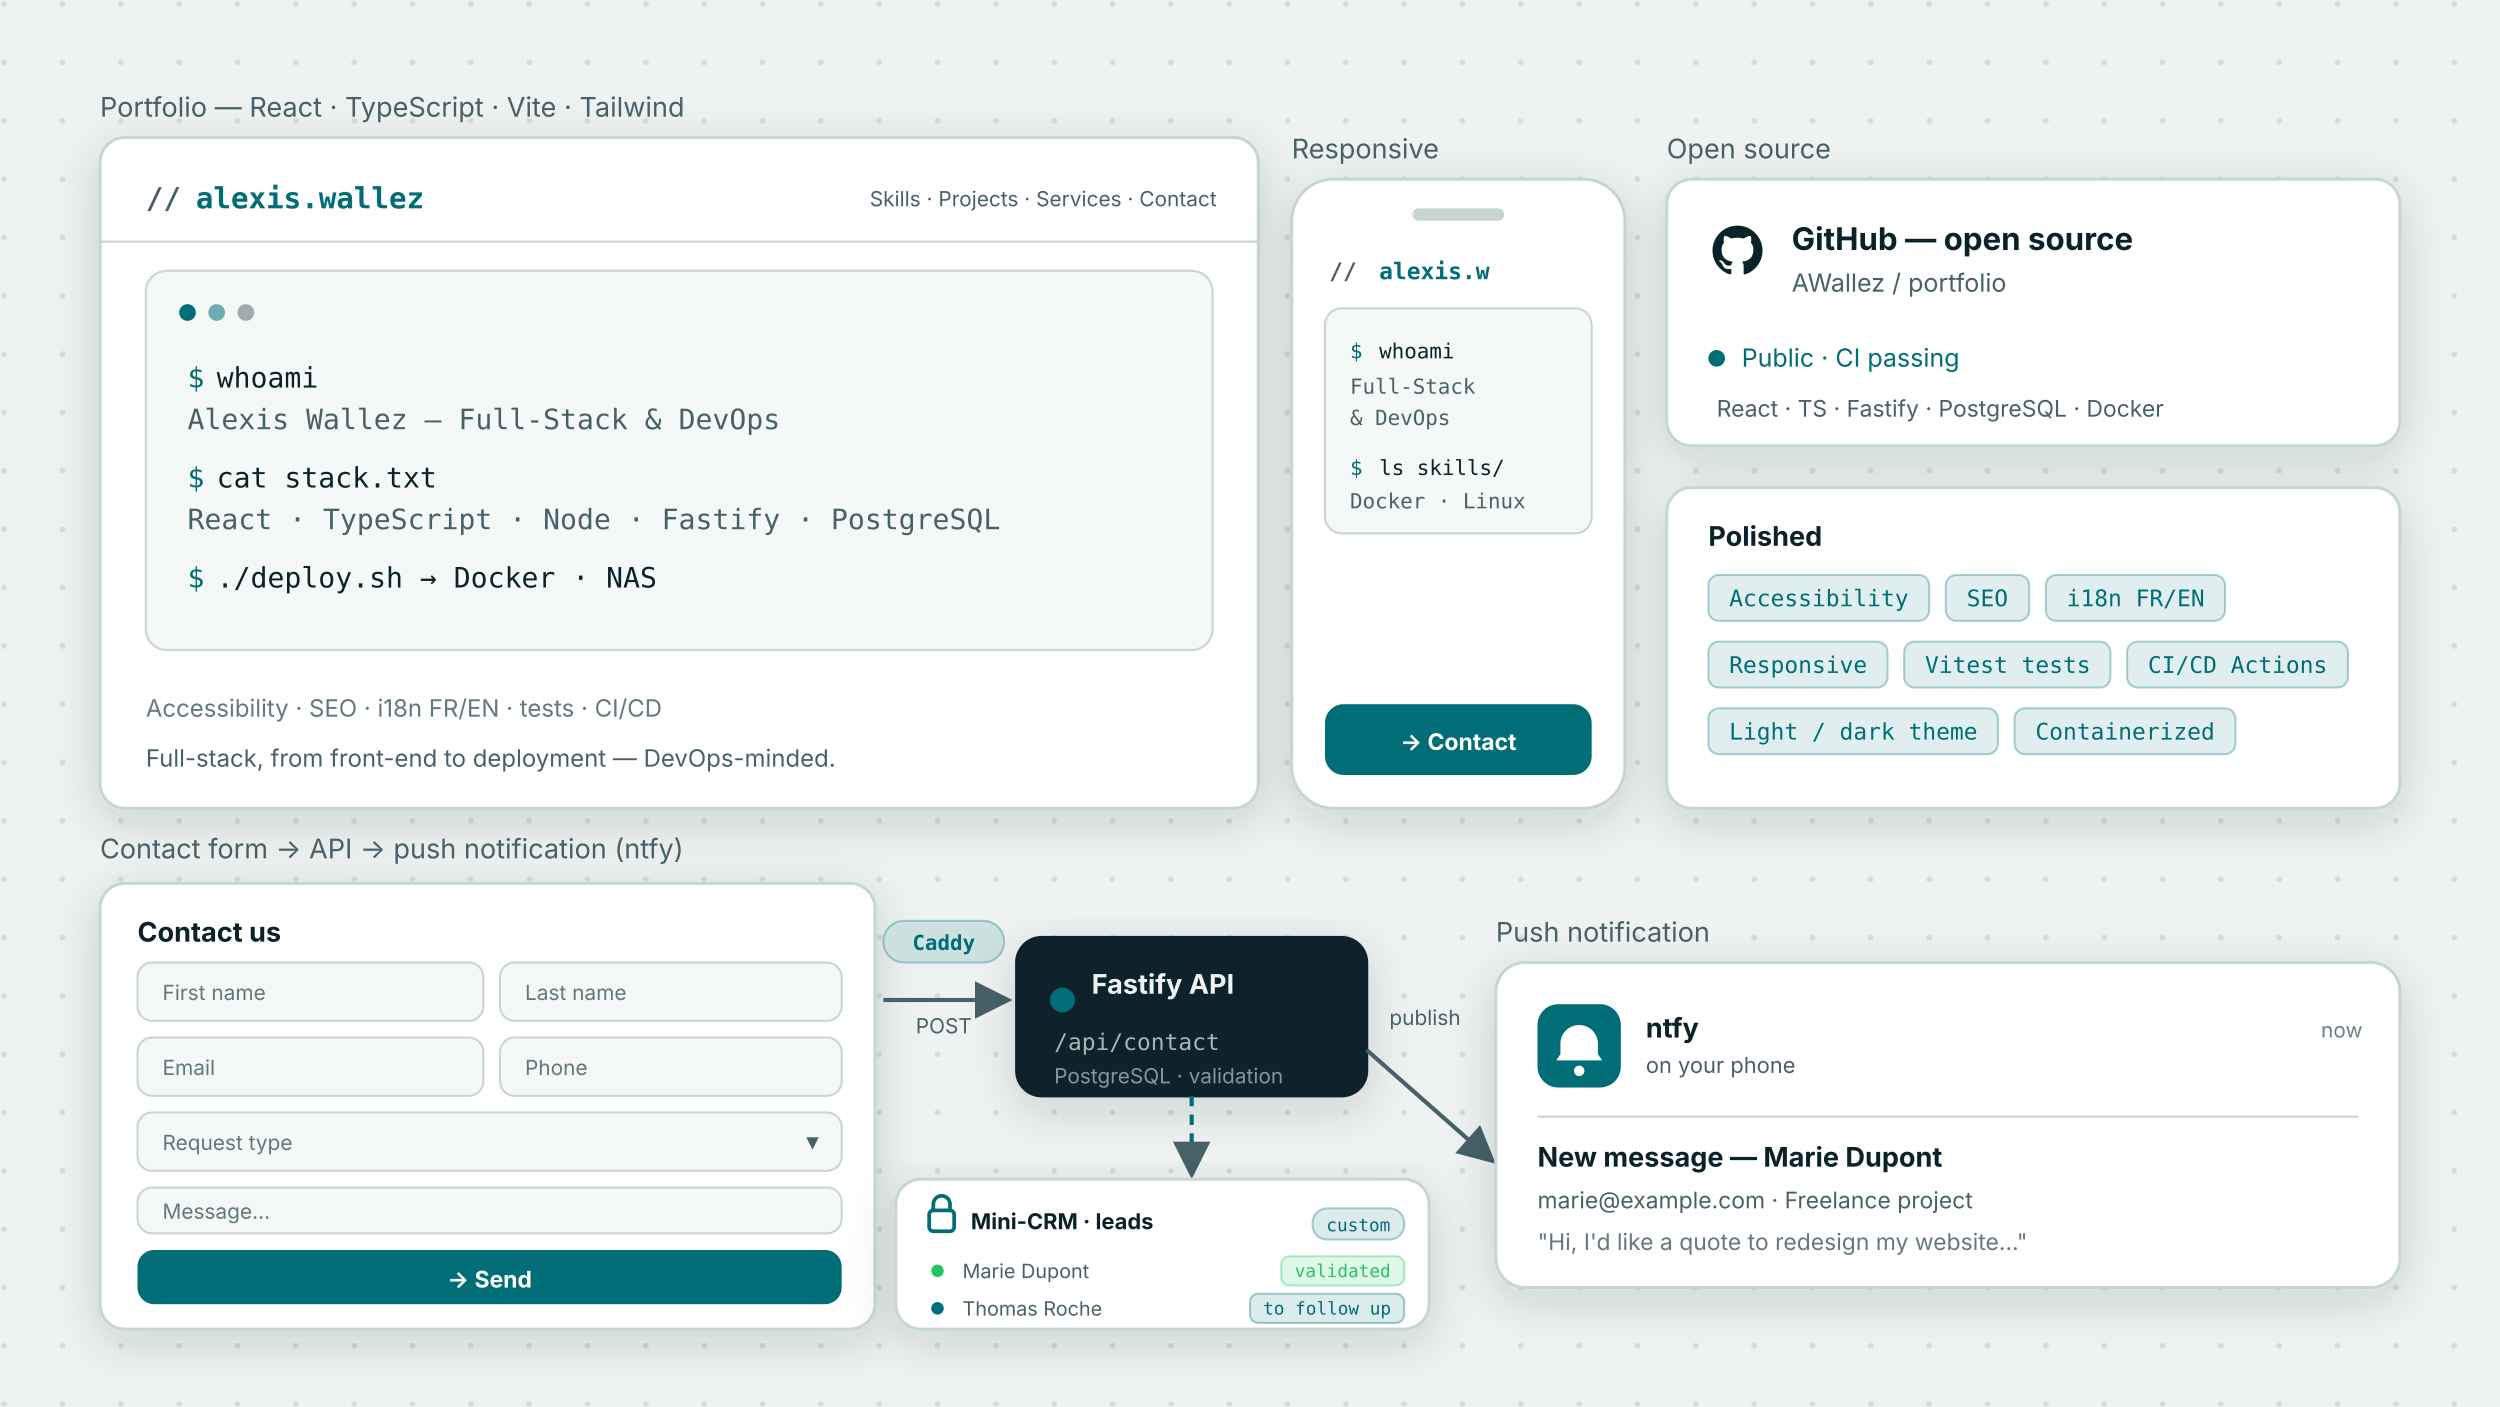
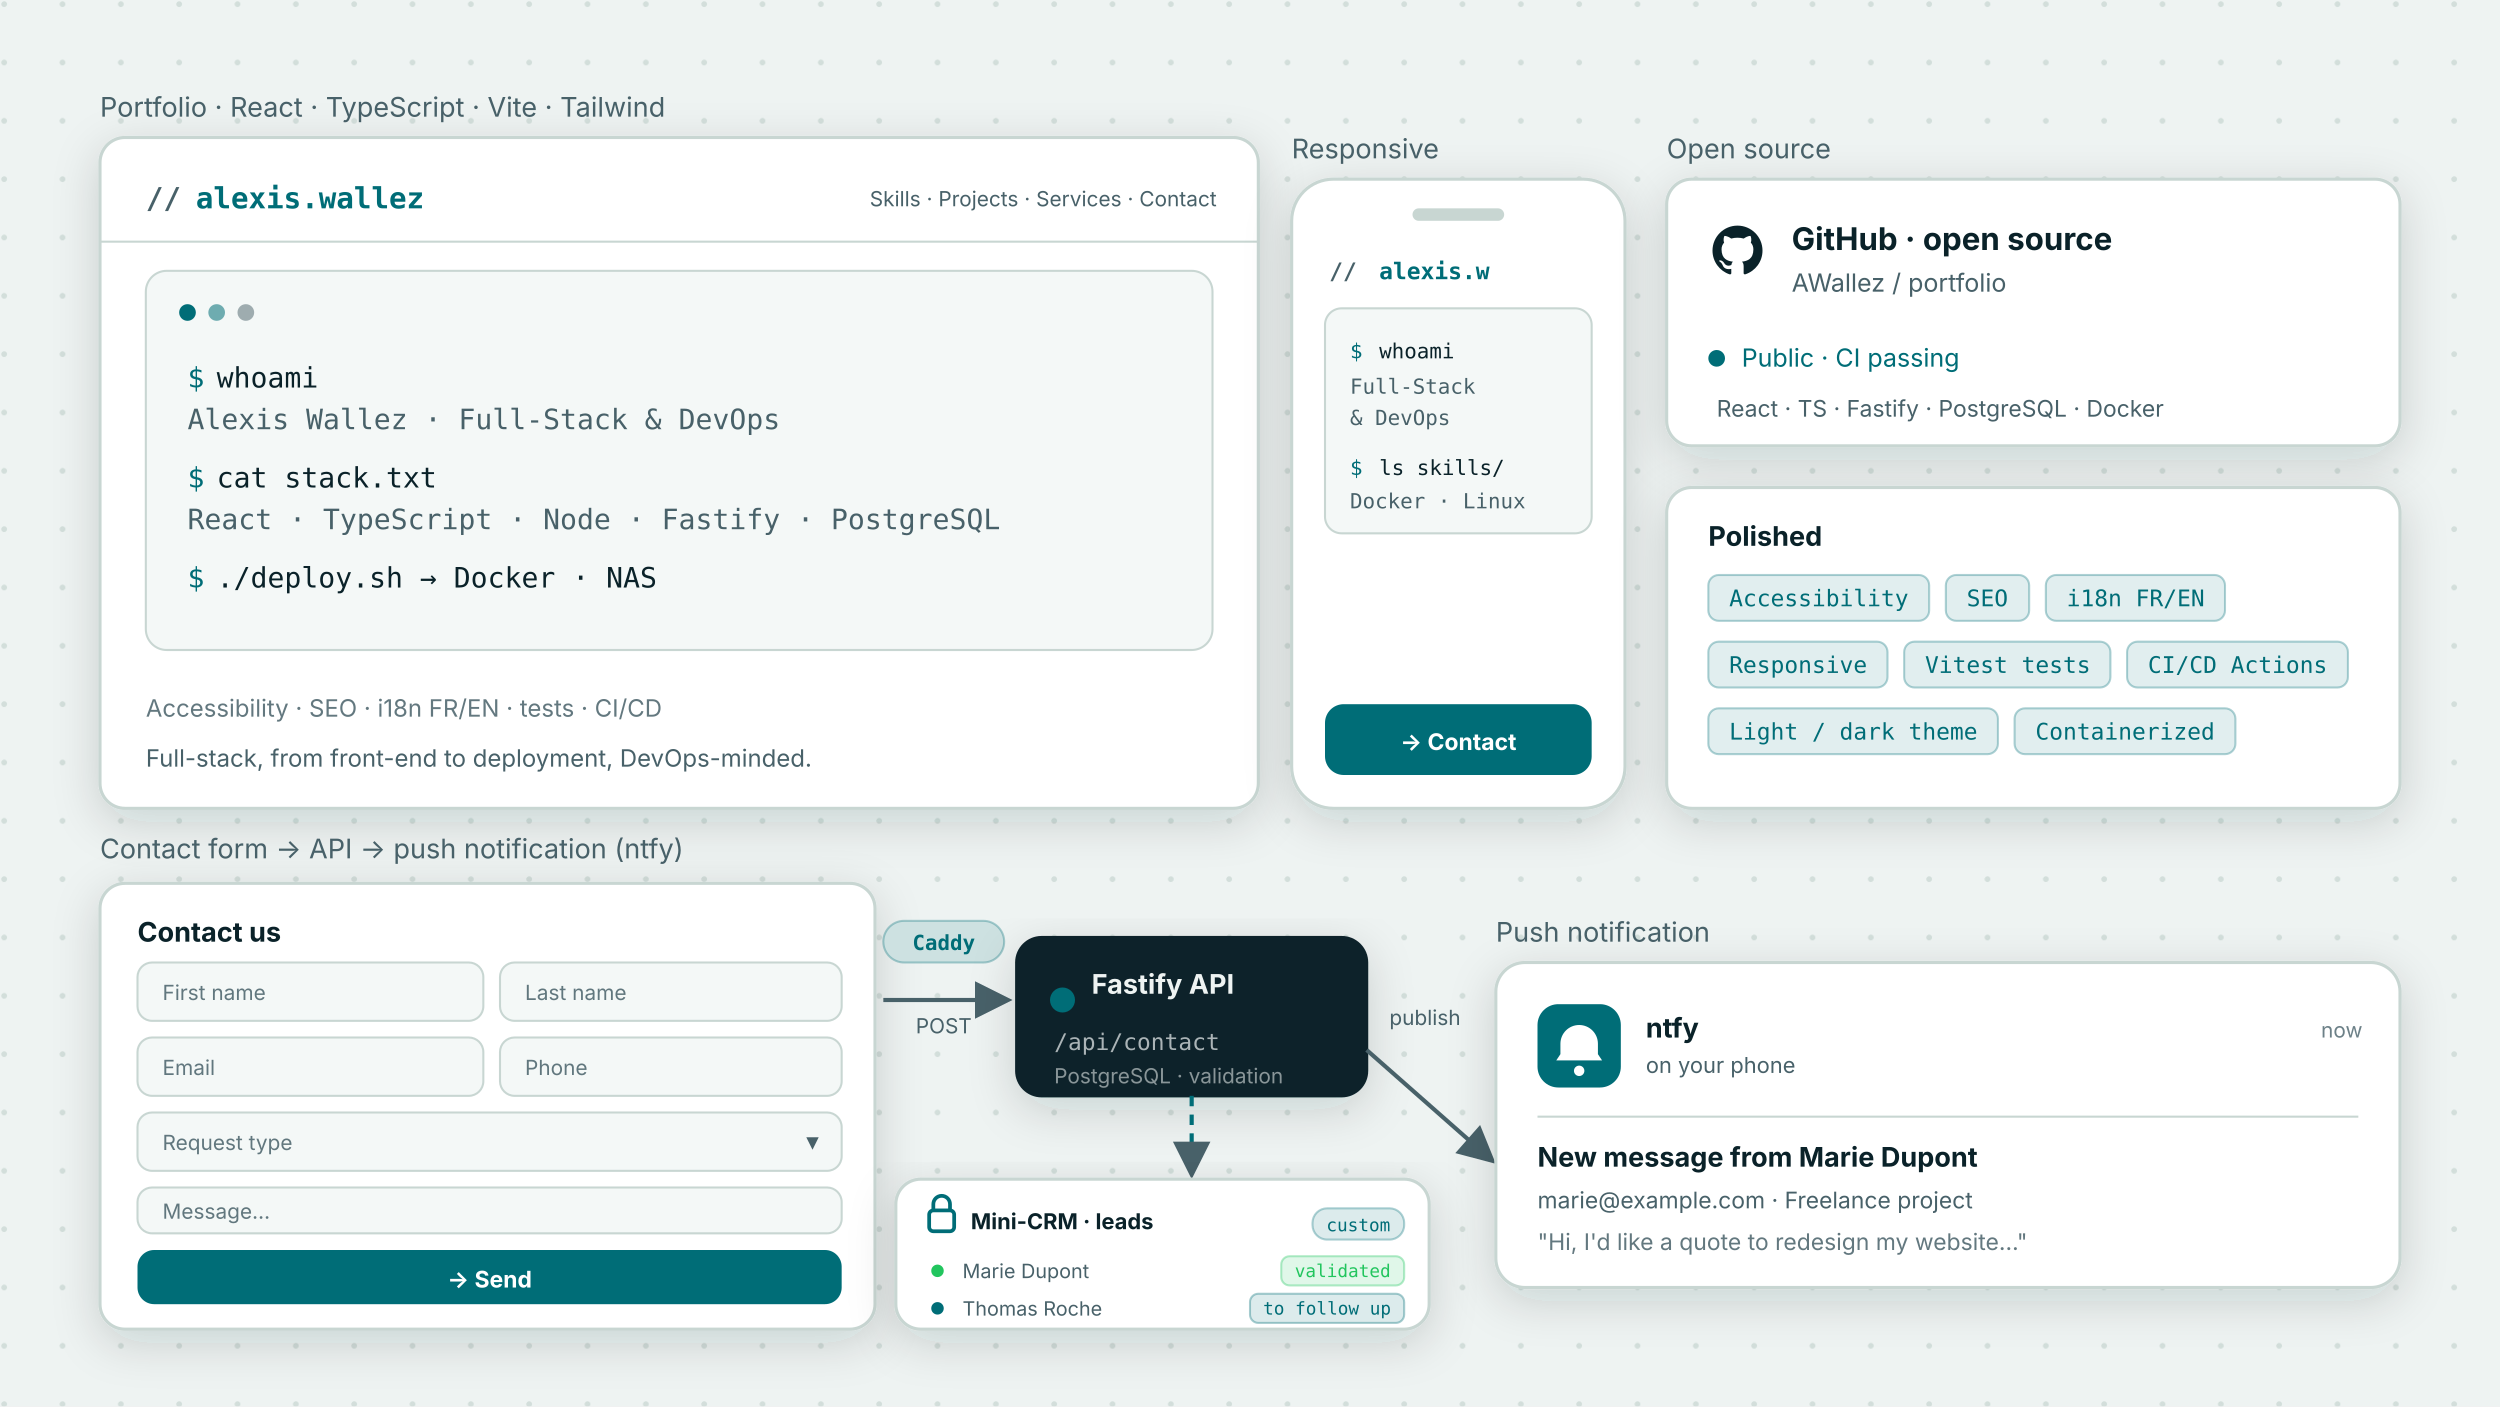
<svg xmlns="http://www.w3.org/2000/svg" width="1200" height="675" viewBox="0 0 1200 675" font-family="'Inter', system-ui, -apple-system, 'Segoe UI', Arial, sans-serif">
  <defs>
    <pattern id="portfolio-light-en-dots" width="28" height="28" patternUnits="userSpaceOnUse">
      <circle cx="2" cy="2" r="1.4" fill="#c8d6d2" fill-opacity="0.7" />
    </pattern>
    <filter id="portfolio-light-en-sh" x="-20%" y="-20%" width="140%" height="160%">
      <feDropShadow dx="0" dy="6" stdDeviation="11" flood-color="#0a2229" flood-opacity="0.16" />
    </filter>
    <marker id="portfolio-light-en-arrow" markerWidth="9" markerHeight="9" refX="7" refY="4.5" orient="auto">
      <path d="M0 0 L9 4.5 L0 9 z" fill="#486169" />
    </marker>
  </defs>
  <rect width="1200" height="675" fill="#eef3f2" />
  <rect width="1200" height="675" fill="url(#portfolio-light-en-dots)" />
-   <text x="48" y="56" font-size="13" fill="#486169" font-weight="normal" font-family="'Inter', system-ui, -apple-system, 'Segoe UI', Arial, sans-serif">Portfolio — React · TypeScript · Vite · Tailwind</text>
+   <text x="48" y="56" font-size="13" fill="#486169" font-weight="normal" font-family="'Inter', system-ui, -apple-system, 'Segoe UI', Arial, sans-serif">Portfolio · React · TypeScript · Vite · Tailwind</text>
  <g filter="url(#portfolio-light-en-sh)">
    <rect x="48" y="66" width="556" height="322" rx="12" fill="#ffffff" stroke="#c8d6d2" stroke-width="1.5" />
  </g>
  <text x="70" y="100" font-size="14" fill="#486169" font-weight="bold" font-family="'JetBrains Mono', ui-monospace, SFMono-Regular, Menlo, Consolas, monospace">// </text>
  <text x="94" y="100" font-size="14" fill="#006d77" font-weight="bold" font-family="'JetBrains Mono', ui-monospace, SFMono-Regular, Menlo, Consolas, monospace">alexis.wallez</text>
  <text x="584" y="99" font-size="10" fill="#486169" font-weight="normal" font-family="'Inter', system-ui, -apple-system, 'Segoe UI', Arial, sans-serif" text-anchor="end">Skills · Projects · Services · Contact</text>
  <line x1="48" y1="116" x2="604" y2="116" stroke="#c8d6d2" />
  <rect x="70" y="130" width="512" height="182" rx="10" fill="#f4f8f7" stroke="#c8d6d2" />
  <circle cx="90" cy="150" r="4" fill="#006d77" />
  <circle cx="104" cy="150" r="4" fill="#006d77" fill-opacity="0.55" />
  <circle cx="118" cy="150" r="4" fill="#486169" fill-opacity="0.5" />
  <text x="90" y="186" font-size="13.5" fill="#006d77" font-weight="normal" font-family="'JetBrains Mono', ui-monospace, SFMono-Regular, Menlo, Consolas, monospace">$ </text>
  <text x="104" y="186" font-size="13.5" fill="#0a2229" font-weight="normal" font-family="'JetBrains Mono', ui-monospace, SFMono-Regular, Menlo, Consolas, monospace">whoami</text>
-   <text x="90" y="206" font-size="13.5" fill="#486169" font-weight="normal" font-family="'JetBrains Mono', ui-monospace, SFMono-Regular, Menlo, Consolas, monospace">Alexis Wallez — Full-Stack &amp; DevOps</text>
+   <text x="90" y="206" font-size="13.5" fill="#486169" font-weight="normal" font-family="'JetBrains Mono', ui-monospace, SFMono-Regular, Menlo, Consolas, monospace">Alexis Wallez · Full-Stack &amp; DevOps</text>
  <text x="90" y="234" font-size="13.5" fill="#006d77" font-weight="normal" font-family="'JetBrains Mono', ui-monospace, SFMono-Regular, Menlo, Consolas, monospace">$ </text>
  <text x="104" y="234" font-size="13.5" fill="#0a2229" font-weight="normal" font-family="'JetBrains Mono', ui-monospace, SFMono-Regular, Menlo, Consolas, monospace">cat stack.txt</text>
  <text x="90" y="254" font-size="13.5" fill="#486169" font-weight="normal" font-family="'JetBrains Mono', ui-monospace, SFMono-Regular, Menlo, Consolas, monospace">React · TypeScript · Node · Fastify · PostgreSQL</text>
  <text x="90" y="282" font-size="13.5" fill="#006d77" font-weight="normal" font-family="'JetBrains Mono', ui-monospace, SFMono-Regular, Menlo, Consolas, monospace">$ </text>
  <text x="104" y="282" font-size="13.5" fill="#0a2229" font-weight="normal" font-family="'JetBrains Mono', ui-monospace, SFMono-Regular, Menlo, Consolas, monospace">./deploy.sh → Docker · NAS</text>
  <text x="70" y="344" font-size="11.5" fill="#486169" fill-opacity="0.85" font-weight="normal" font-family="'Inter', system-ui, -apple-system, 'Segoe UI', Arial, sans-serif">Accessibility · SEO · i18n FR/EN · tests · CI/CD</text>
-   <text x="70" y="368" font-size="11.5" fill="#486169" font-weight="normal" font-family="'Inter', system-ui, -apple-system, 'Segoe UI', Arial, sans-serif">Full-stack, from front-end to deployment — DevOps-minded.</text>
+   <text x="70" y="368" font-size="11.5" fill="#486169" font-weight="normal" font-family="'Inter', system-ui, -apple-system, 'Segoe UI', Arial, sans-serif">Full-stack, from front-end to deployment, DevOps-minded.</text>
  <text x="620" y="76" font-size="13" fill="#486169" font-weight="normal" font-family="'Inter', system-ui, -apple-system, 'Segoe UI', Arial, sans-serif">Responsive</text>
  <g filter="url(#portfolio-light-en-sh)">
    <rect x="620" y="86" width="160" height="302" rx="20" fill="#ffffff" stroke="#c8d6d2" stroke-width="1.5" />
  </g>
  <rect x="678" y="100" width="44" height="6" rx="3" fill="#c8d6d2" />
  <text x="638" y="134" font-size="11" fill="#486169" font-weight="bold" font-family="'JetBrains Mono', ui-monospace, SFMono-Regular, Menlo, Consolas, monospace">// </text>
  <text x="662" y="134" font-size="11" fill="#006d77" font-weight="bold" font-family="'JetBrains Mono', ui-monospace, SFMono-Regular, Menlo, Consolas, monospace">alexis.w</text>
  <rect x="636" y="148" width="128" height="108" rx="8" fill="#f4f8f7" stroke="#c8d6d2" />
  <text x="648" y="172" font-size="10" fill="#006d77" font-weight="normal" font-family="'JetBrains Mono', ui-monospace, SFMono-Regular, Menlo, Consolas, monospace">$ </text>
  <text x="662" y="172" font-size="10" fill="#0a2229" font-weight="normal" font-family="'JetBrains Mono', ui-monospace, SFMono-Regular, Menlo, Consolas, monospace">whoami</text>
  <text x="648" y="189" font-size="10" fill="#486169" font-weight="normal" font-family="'JetBrains Mono', ui-monospace, SFMono-Regular, Menlo, Consolas, monospace">Full-Stack</text>
  <text x="648" y="204" font-size="10" fill="#486169" font-weight="normal" font-family="'JetBrains Mono', ui-monospace, SFMono-Regular, Menlo, Consolas, monospace">&amp; DevOps</text>
  <text x="648" y="228" font-size="10" fill="#006d77" font-weight="normal" font-family="'JetBrains Mono', ui-monospace, SFMono-Regular, Menlo, Consolas, monospace">$ </text>
  <text x="662" y="228" font-size="10" fill="#0a2229" font-weight="normal" font-family="'JetBrains Mono', ui-monospace, SFMono-Regular, Menlo, Consolas, monospace">ls skills/</text>
  <text x="648" y="244" font-size="10" fill="#486169" font-weight="normal" font-family="'JetBrains Mono', ui-monospace, SFMono-Regular, Menlo, Consolas, monospace">Docker · Linux</text>
  <rect x="636" y="338" width="128" height="34" rx="9" fill="#006d77" />
  <text x="700" y="360" font-size="11" fill="#ffffff" font-weight="bold" font-family="'Inter', system-ui, -apple-system, 'Segoe UI', Arial, sans-serif" text-anchor="middle">→ Contact</text>
  <text x="800" y="76" font-size="13" fill="#486169" font-weight="normal" font-family="'Inter', system-ui, -apple-system, 'Segoe UI', Arial, sans-serif">Open source</text>
  <g filter="url(#portfolio-light-en-sh)">
    <rect x="800" y="86" width="352" height="128" rx="12" fill="#ffffff" stroke="#c8d6d2" stroke-width="1.5" />
  </g>
  <path transform="translate(822 108)" d="M12 .297c-6.63 0-12 5.373-12 12 0 5.303 3.438 9.8 8.205 11.385.6.113.82-.258.82-.577 0-.285-.01-1.04-.015-2.04-3.338.724-4.042-1.61-4.042-1.61C4.422 18.07 3.633 17.7 3.633 17.7c-1.087-.744.084-.729.084-.729 1.205.084 1.838 1.236 1.838 1.236 1.07 1.835 2.809 1.305 3.495.998.108-.776.417-1.305.76-1.605-2.665-.3-5.466-1.332-5.466-5.93 0-1.31.465-2.38 1.235-3.22-.135-.303-.54-1.523.105-3.176 0 0 1.005-.322 3.3 1.23.96-.267 1.98-.399 3-.405 1.02.006 2.04.138 3 .405 2.28-1.552 3.285-1.23 3.285-1.23.645 1.653.24 2.873.12 3.176.765.84 1.23 1.91 1.23 3.22 0 4.61-2.805 5.625-5.475 5.92.42.36.81 1.096.81 2.22 0 1.606-.015 2.896-.015 3.286 0 .315.21.69.825.57C20.565 22.092 24 17.592 24 12.297c0-6.627-5.373-12-12-12" fill="#0a2229" />
-   <text x="860" y="120" font-size="15" fill="#0a2229" font-weight="bold" font-family="'Inter', system-ui, -apple-system, 'Segoe UI', Arial, sans-serif">GitHub — open source</text>
+   <text x="860" y="120" font-size="15" fill="#0a2229" font-weight="bold" font-family="'Inter', system-ui, -apple-system, 'Segoe UI', Arial, sans-serif">GitHub · open source</text>
  <text x="860" y="140" font-size="12" fill="#486169" font-weight="normal" font-family="'Inter', system-ui, -apple-system, 'Segoe UI', Arial, sans-serif">AWallez / portfolio</text>
  <circle cx="824" cy="172" r="4" fill="#006d77" />
  <text x="836" y="176" font-size="12" fill="#006d77" font-weight="normal" font-family="'Inter', system-ui, -apple-system, 'Segoe UI', Arial, sans-serif">Public · CI passing</text>
  <text x="824" y="200" font-size="11" fill="#486169" font-weight="normal" font-family="'Inter', system-ui, -apple-system, 'Segoe UI', Arial, sans-serif">React · TS · Fastify · PostgreSQL · Docker</text>
  <g filter="url(#portfolio-light-en-sh)">
    <rect x="800" y="234" width="352" height="154" rx="12" fill="#ffffff" stroke="#c8d6d2" stroke-width="1.5" />
  </g>
  <text x="820" y="262" font-size="13" fill="#0a2229" font-weight="bold" font-family="'Inter', system-ui, -apple-system, 'Segoe UI', Arial, sans-serif">Polished</text>
  <rect x="820" y="276" width="106" height="22" rx="5" fill="#006d77" fill-opacity="0.12" stroke="#006d77" stroke-opacity="0.32" />
  <text x="830" y="291" font-size="11" fill="#006d77" font-weight="normal" font-family="'JetBrains Mono', ui-monospace, SFMono-Regular, Menlo, Consolas, monospace">Accessibility</text>
  <rect x="934" y="276" width="40" height="22" rx="5" fill="#006d77" fill-opacity="0.12" stroke="#006d77" stroke-opacity="0.32" />
  <text x="944" y="291" font-size="11" fill="#006d77" font-weight="normal" font-family="'JetBrains Mono', ui-monospace, SFMono-Regular, Menlo, Consolas, monospace">SEO</text>
  <rect x="982" y="276" width="86" height="22" rx="5" fill="#006d77" fill-opacity="0.12" stroke="#006d77" stroke-opacity="0.32" />
  <text x="992" y="291" font-size="11" fill="#006d77" font-weight="normal" font-family="'JetBrains Mono', ui-monospace, SFMono-Regular, Menlo, Consolas, monospace">i18n FR/EN</text>
  <rect x="820" y="308" width="86" height="22" rx="5" fill="#006d77" fill-opacity="0.12" stroke="#006d77" stroke-opacity="0.32" />
  <text x="830" y="323" font-size="11" fill="#006d77" font-weight="normal" font-family="'JetBrains Mono', ui-monospace, SFMono-Regular, Menlo, Consolas, monospace">Responsive</text>
  <rect x="914" y="308" width="99" height="22" rx="5" fill="#006d77" fill-opacity="0.12" stroke="#006d77" stroke-opacity="0.32" />
  <text x="924" y="323" font-size="11" fill="#006d77" font-weight="normal" font-family="'JetBrains Mono', ui-monospace, SFMono-Regular, Menlo, Consolas, monospace">Vitest tests</text>
  <rect x="1021" y="308" width="106" height="22" rx="5" fill="#006d77" fill-opacity="0.12" stroke="#006d77" stroke-opacity="0.32" />
  <text x="1031" y="323" font-size="11" fill="#006d77" font-weight="normal" font-family="'JetBrains Mono', ui-monospace, SFMono-Regular, Menlo, Consolas, monospace">CI/CD Actions</text>
  <rect x="820" y="340" width="139" height="22" rx="5" fill="#006d77" fill-opacity="0.12" stroke="#006d77" stroke-opacity="0.32" />
  <text x="830" y="355" font-size="11" fill="#006d77" font-weight="normal" font-family="'JetBrains Mono', ui-monospace, SFMono-Regular, Menlo, Consolas, monospace">Light / dark theme</text>
  <rect x="967" y="340" width="106" height="22" rx="5" fill="#006d77" fill-opacity="0.12" stroke="#006d77" stroke-opacity="0.32" />
  <text x="977" y="355" font-size="11" fill="#006d77" font-weight="normal" font-family="'JetBrains Mono', ui-monospace, SFMono-Regular, Menlo, Consolas, monospace">Containerized</text>
  <text x="48" y="412" font-size="13" fill="#486169" font-weight="normal" font-family="'Inter', system-ui, -apple-system, 'Segoe UI', Arial, sans-serif">Contact form → API → push notification (ntfy)</text>
  <g filter="url(#portfolio-light-en-sh)">
    <rect x="48" y="424" width="372" height="214" rx="12" fill="#ffffff" stroke="#c8d6d2" stroke-width="1.5" />
  </g>
  <text x="66" y="452" font-size="13" fill="#0a2229" font-weight="bold" font-family="'Inter', system-ui, -apple-system, 'Segoe UI', Arial, sans-serif">Contact us</text>
  <rect x="66" y="462" width="166" height="28" rx="7" fill="#f4f8f7" stroke="#c8d6d2" />
  <text x="78" y="480" font-size="10" fill="#486169" fill-opacity="0.85" font-weight="normal" font-family="'Inter', system-ui, -apple-system, 'Segoe UI', Arial, sans-serif">First name</text>
  <rect x="240" y="462" width="164" height="28" rx="7" fill="#f4f8f7" stroke="#c8d6d2" />
  <text x="252" y="480" font-size="10" fill="#486169" fill-opacity="0.85" font-weight="normal" font-family="'Inter', system-ui, -apple-system, 'Segoe UI', Arial, sans-serif">Last name</text>
  <rect x="66" y="498" width="166" height="28" rx="7" fill="#f4f8f7" stroke="#c8d6d2" />
  <text x="78" y="516" font-size="10" fill="#486169" fill-opacity="0.85" font-weight="normal" font-family="'Inter', system-ui, -apple-system, 'Segoe UI', Arial, sans-serif">Email</text>
  <rect x="240" y="498" width="164" height="28" rx="7" fill="#f4f8f7" stroke="#c8d6d2" />
  <text x="252" y="516" font-size="10" fill="#486169" fill-opacity="0.85" font-weight="normal" font-family="'Inter', system-ui, -apple-system, 'Segoe UI', Arial, sans-serif">Phone</text>
  <rect x="66" y="534" width="338" height="28" rx="7" fill="#f4f8f7" stroke="#c8d6d2" />
  <text x="78" y="552" font-size="10" fill="#486169" fill-opacity="0.85" font-weight="normal" font-family="'Inter', system-ui, -apple-system, 'Segoe UI', Arial, sans-serif">Request type</text>
  <text x="390" y="552" font-size="12" fill="#486169" font-weight="normal" font-family="'Inter', system-ui, -apple-system, 'Segoe UI', Arial, sans-serif" text-anchor="middle">▾</text>
  <rect x="66" y="570" width="338" height="22" rx="7" fill="#f4f8f7" stroke="#c8d6d2" />
  <text x="78" y="585" font-size="10" fill="#486169" fill-opacity="0.85" font-weight="normal" font-family="'Inter', system-ui, -apple-system, 'Segoe UI', Arial, sans-serif">Message…</text>
  <rect x="66" y="600" width="338" height="26" rx="8" fill="#006d77" />
  <text x="235" y="618" font-size="11" fill="#ffffff" font-weight="bold" font-family="'Inter', system-ui, -apple-system, 'Segoe UI', Arial, sans-serif" text-anchor="middle">→ Send</text>
  <line x1="424" y1="480" x2="482" y2="480" stroke="#486169" stroke-width="2" marker-end="url(#portfolio-light-en-arrow)" />
  <rect x="424" y="442" width="58" height="20" rx="10" fill="#eef3f2" />
  <rect x="424" y="442" width="58" height="20" rx="10" fill="#006d77" fill-opacity="0.14" stroke="#006d77" stroke-opacity="0.32" />
  <text x="453" y="456" font-size="10" fill="#006d77" font-weight="bold" font-family="'JetBrains Mono', ui-monospace, SFMono-Regular, Menlo, Consolas, monospace" text-anchor="middle">Caddy</text>
  <text x="453" y="496" font-size="10" fill="#486169" font-weight="normal" font-family="'Inter', system-ui, -apple-system, 'Segoe UI', Arial, sans-serif" text-anchor="middle">POST</text>
  <g filter="url(#portfolio-light-en-sh)">
    <rect x="488" y="450" width="168" height="76" rx="12" fill="#0a2229" stroke="#0a2229" stroke-width="1.5" />
  </g>
  <circle cx="510" cy="480" r="6" fill="#006d77" />
  <text x="524" y="477" font-size="13" fill="#eef3f2" font-weight="bold" font-family="'Inter', system-ui, -apple-system, 'Segoe UI', Arial, sans-serif">Fastify API</text>
  <text x="506" y="504" font-size="11" fill="#eef3f2" fill-opacity="0.7" font-weight="normal" font-family="'JetBrains Mono', ui-monospace, SFMono-Regular, Menlo, Consolas, monospace">/api/contact</text>
  <text x="506" y="520" font-size="10" fill="#eef3f2" fill-opacity="0.55" font-weight="normal" font-family="'Inter', system-ui, -apple-system, 'Segoe UI', Arial, sans-serif">PostgreSQL · validation</text>
  <line x1="656" y1="504" x2="715" y2="556" stroke="#486169" stroke-width="2" marker-end="url(#portfolio-light-en-arrow)" />
  <text x="684" y="492" font-size="10" fill="#486169" font-weight="normal" font-family="'Inter', system-ui, -apple-system, 'Segoe UI', Arial, sans-serif" text-anchor="middle">publish</text>
  <text x="718" y="452" font-size="13" fill="#486169" font-weight="normal" font-family="'Inter', system-ui, -apple-system, 'Segoe UI', Arial, sans-serif">Push notification</text>
  <g filter="url(#portfolio-light-en-sh)">
    <rect x="718" y="462" width="434" height="156" rx="14" fill="#ffffff" stroke="#c8d6d2" stroke-width="1.5" />
  </g>
  <rect x="738" y="482" width="40" height="40" rx="10" fill="#006d77" />
  <path d="M758 492 a9 9 0 0 1 9 9 v5 l2 3 h-22 l2 -3 v-5 a9 9 0 0 1 9 -9 z" fill="#ffffff" />
  <circle cx="758" cy="514" r="2.5" fill="#ffffff" />
  <text x="790" y="498" font-size="13" fill="#0a2229" font-weight="bold" font-family="'Inter', system-ui, -apple-system, 'Segoe UI', Arial, sans-serif">ntfy</text>
  <text x="790" y="515" font-size="10.5" fill="#486169" font-weight="normal" font-family="'Inter', system-ui, -apple-system, 'Segoe UI', Arial, sans-serif">on your phone</text>
  <text x="1134" y="498" font-size="10" fill="#486169" fill-opacity="0.8" font-weight="normal" font-family="'Inter', system-ui, -apple-system, 'Segoe UI', Arial, sans-serif" text-anchor="end">now</text>
  <line x1="738" y1="536" x2="1132" y2="536" stroke="#c8d6d2" />
-   <text x="738" y="560" font-size="13" fill="#0a2229" font-weight="bold" font-family="'Inter', system-ui, -apple-system, 'Segoe UI', Arial, sans-serif">New message — Marie Dupont</text>
+   <text x="738" y="560" font-size="13" fill="#0a2229" font-weight="bold" font-family="'Inter', system-ui, -apple-system, 'Segoe UI', Arial, sans-serif">New message from Marie Dupont</text>
  <text x="738" y="580" font-size="11" fill="#486169" font-weight="normal" font-family="'Inter', system-ui, -apple-system, 'Segoe UI', Arial, sans-serif">marie@example.com · Freelance project</text>
  <text x="738" y="600" font-size="11" fill="#486169" fill-opacity="0.85" font-weight="normal" font-family="'Inter', system-ui, -apple-system, 'Segoe UI', Arial, sans-serif">"Hi, I'd like a quote to redesign my website…"</text>
  <path d="M572 526 L572 562" stroke="#006d77" stroke-width="2" stroke-dasharray="5 4" fill="none" marker-end="url(#portfolio-light-en-arrow)" />
  <g filter="url(#portfolio-light-en-sh)">
    <rect x="430" y="566" width="256" height="72" rx="12" fill="#ffffff" stroke="#c8d6d2" stroke-width="1.5" />
  </g>
  <g stroke="#006d77" stroke-width="1.8" fill="none">
    <rect x="446" y="581" width="12" height="10" rx="2" />
    <path d="M448 581 v-3 a4 4 0 0 1 8 0 v3" />
  </g>
  <text x="466" y="590" font-size="10.5" fill="#0a2229" font-weight="bold" font-family="'Inter', system-ui, -apple-system, 'Segoe UI', Arial, sans-serif">Mini-CRM · leads</text>
  <rect x="630" y="580" width="44" height="15" rx="7" fill="#006d77" fill-opacity="0.14" stroke="#006d77" stroke-opacity="0.32" />
  <text x="652" y="591" font-size="8.5" fill="#006d77" font-weight="normal" font-family="'JetBrains Mono', ui-monospace, SFMono-Regular, Menlo, Consolas, monospace" text-anchor="middle">custom</text>
  <circle cx="450" cy="610" r="3" fill="#22c55e" />
  <text x="462" y="613.5" font-size="9.5" fill="#486169" font-weight="normal" font-family="'Inter', system-ui, -apple-system, 'Segoe UI', Arial, sans-serif">Marie Dupont</text>
  <rect x="615" y="603" width="59" height="14" rx="4" fill="#22c55e" fill-opacity="0.14" stroke="#22c55e" stroke-opacity="0.35" />
  <text x="644.5" y="613" font-size="8.5" fill="#22c55e" font-weight="normal" font-family="'JetBrains Mono', ui-monospace, SFMono-Regular, Menlo, Consolas, monospace" text-anchor="middle">validated</text>
  <circle cx="450" cy="628" r="3" fill="#006d77" />
  <text x="462" y="631.5" font-size="9.5" fill="#486169" font-weight="normal" font-family="'Inter', system-ui, -apple-system, 'Segoe UI', Arial, sans-serif">Thomas Roche</text>
  <rect x="600" y="621" width="74" height="14" rx="4" fill="#006d77" fill-opacity="0.14" stroke="#006d77" stroke-opacity="0.35" />
  <text x="637" y="631" font-size="8.5" fill="#006d77" font-weight="normal" font-family="'JetBrains Mono', ui-monospace, SFMono-Regular, Menlo, Consolas, monospace" text-anchor="middle">to follow up</text>
</svg>
